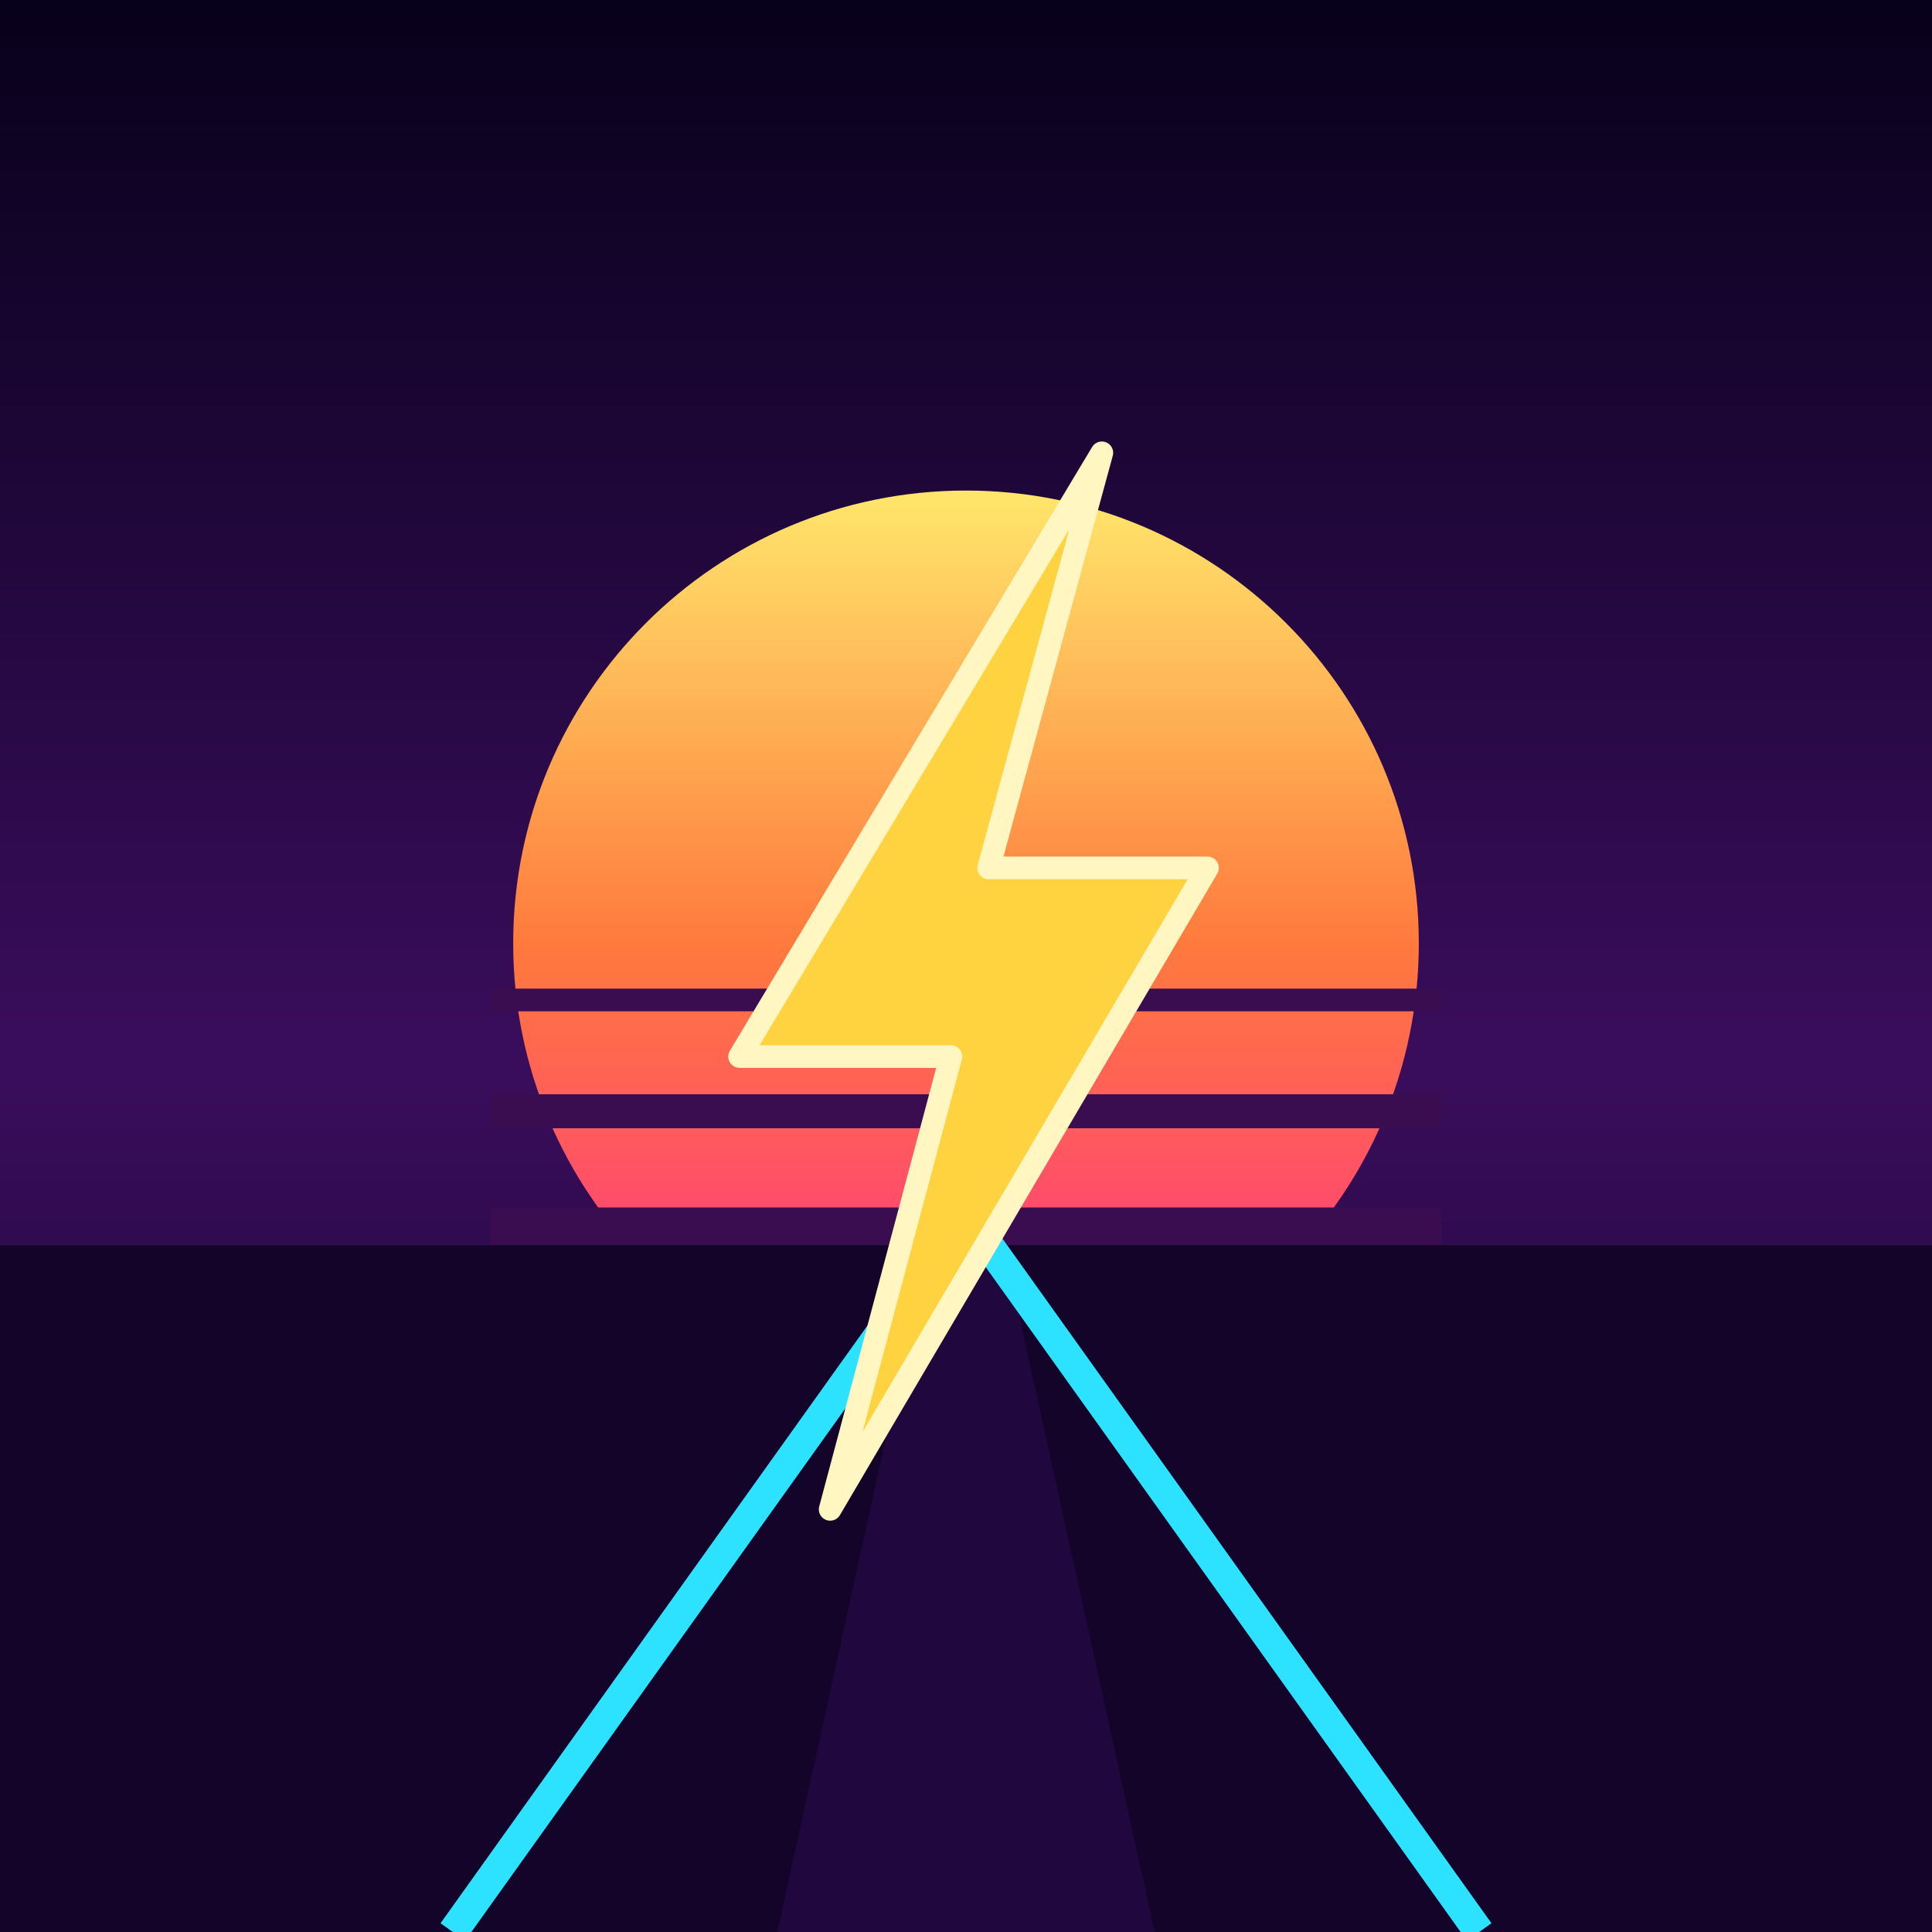
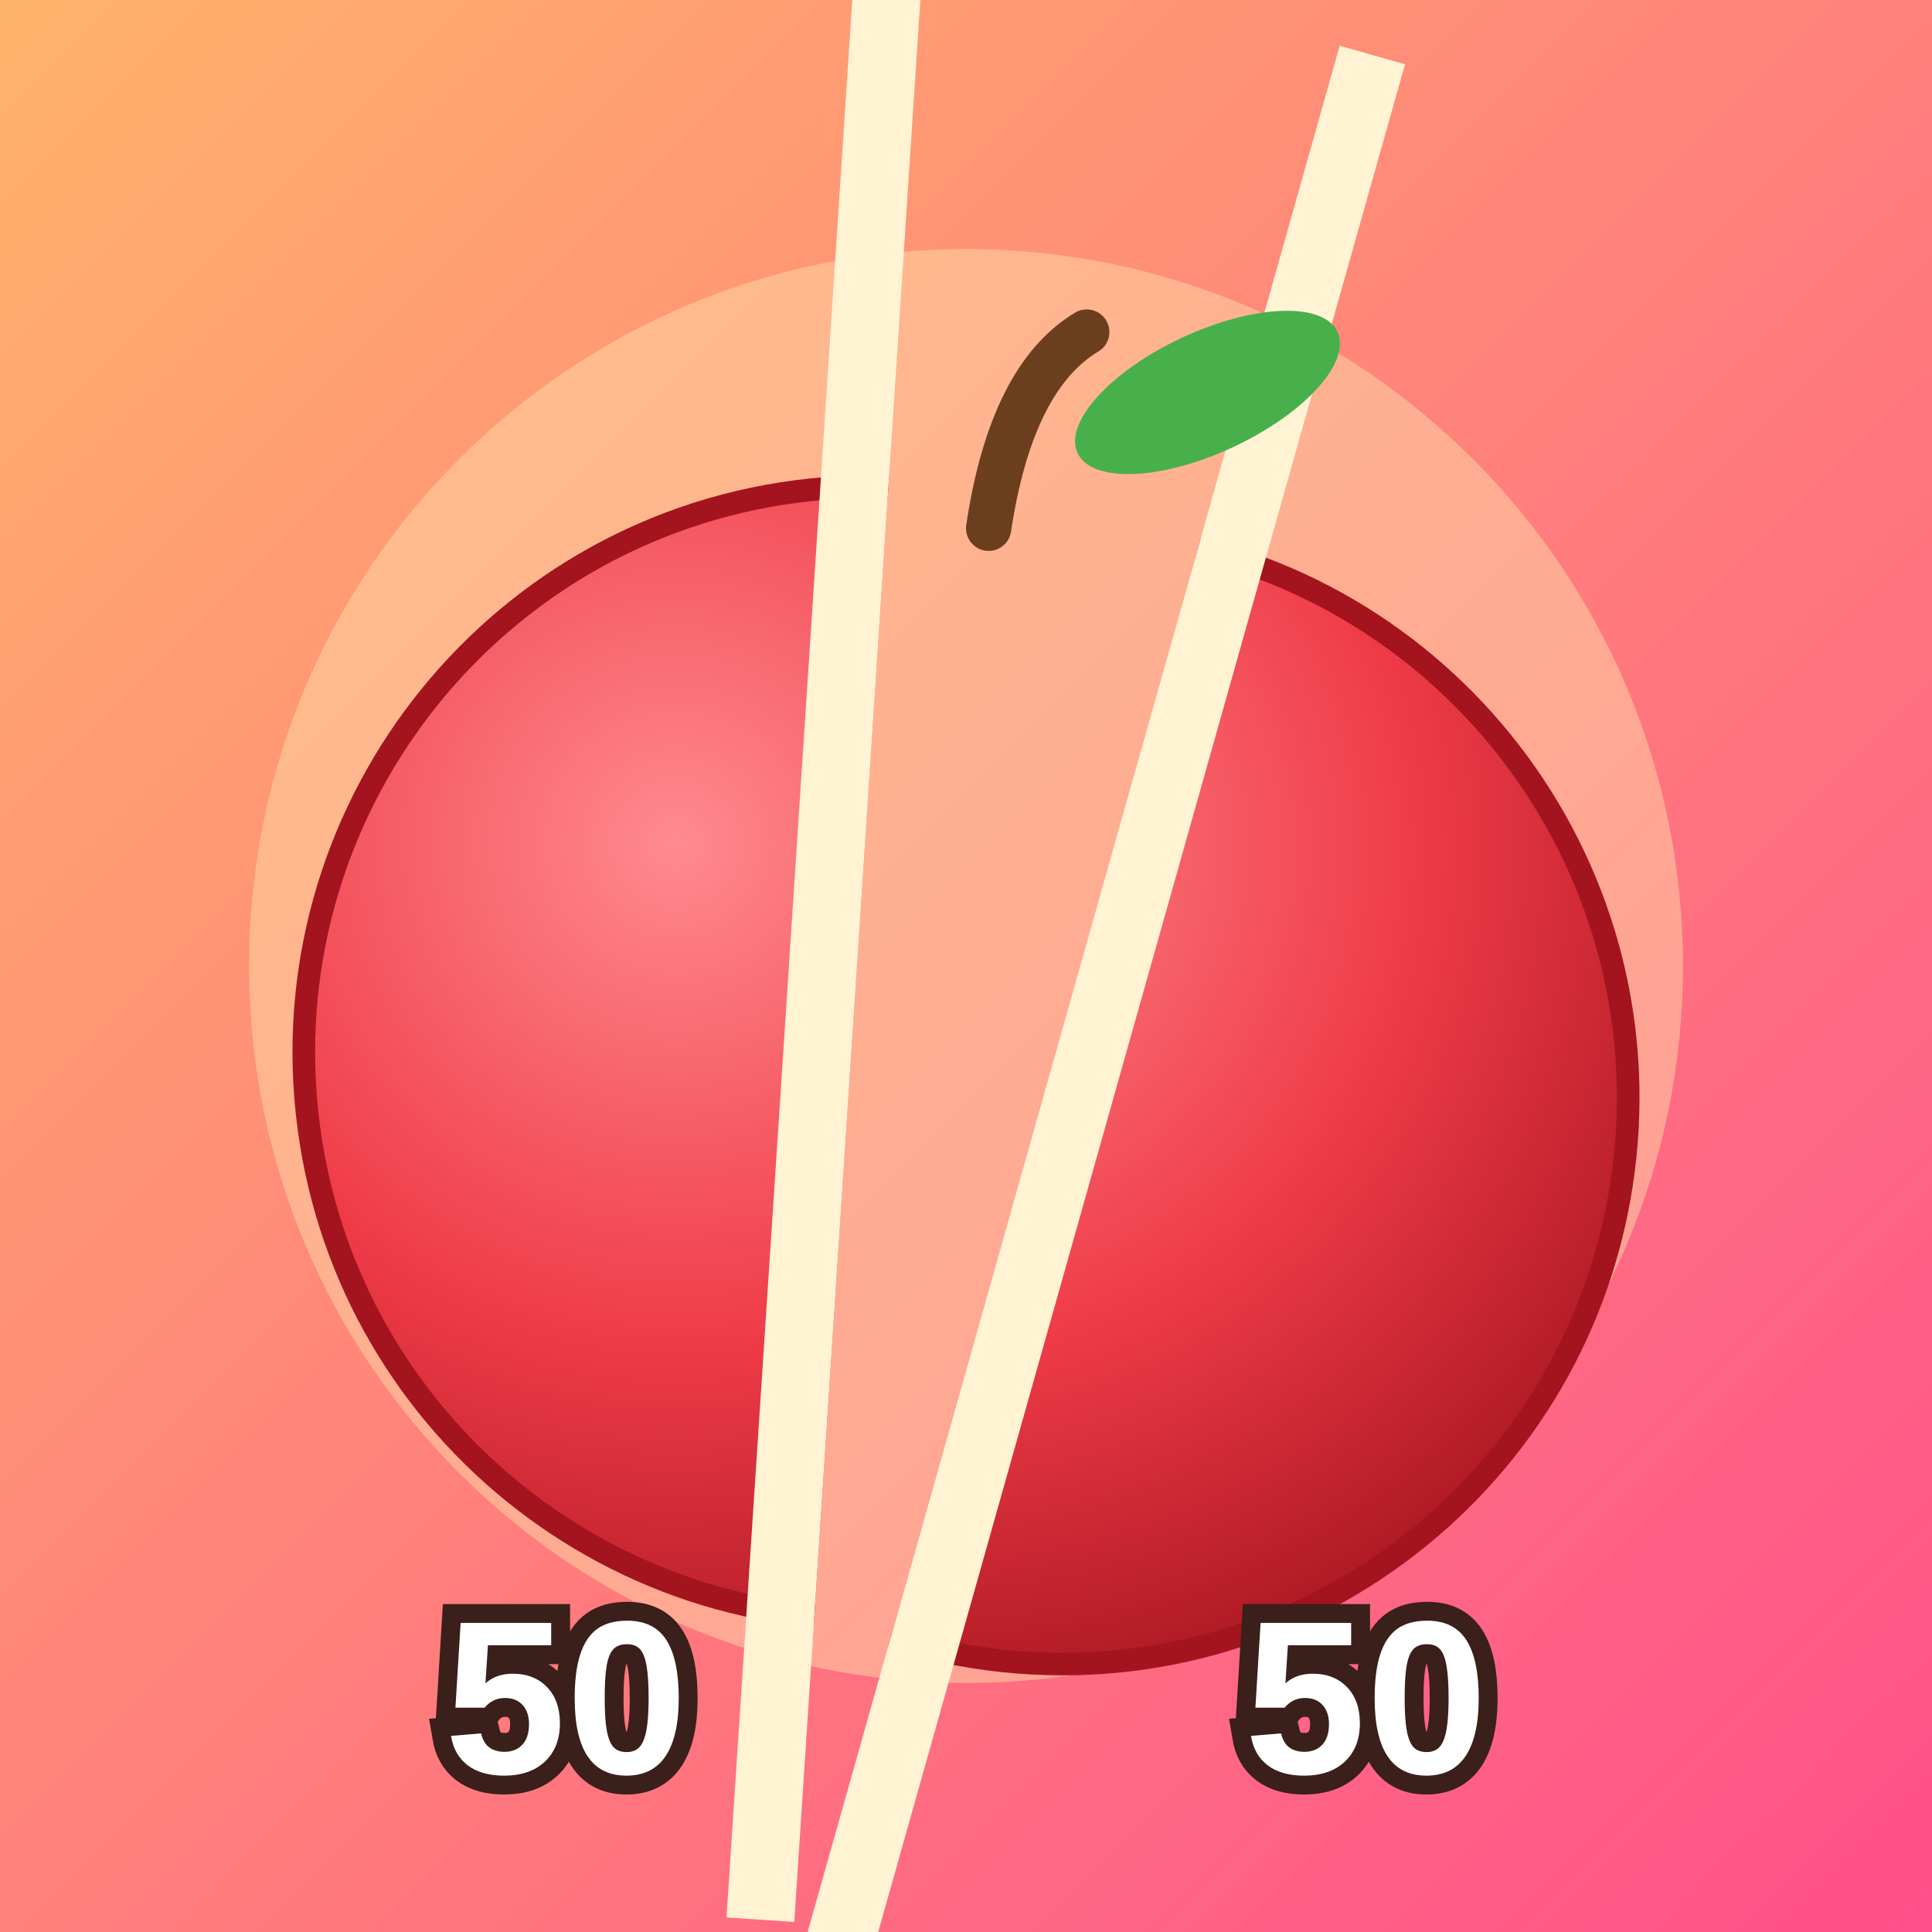
<svg xmlns="http://www.w3.org/2000/svg" viewBox="0 0 512 512">
  <defs>
-     <linearGradient id="bg" x1="0" y1="0" x2="0" y2="1">
-       <stop offset="0" stop-color="#07011a" />
-       <stop offset="0.55" stop-color="#3a0d5c" />
-       <stop offset="1" stop-color="#0b0221" />
+     <linearGradient id="bg" x1="0" y1="0" x2="1" y2="1">
+       <stop offset="0" stop-color="#ffb36b" />
+       <stop offset="1" stop-color="#ff4f8b" />
    </linearGradient>
-     <linearGradient id="sun" x1="0" y1="0" x2="0" y2="1">
-       <stop offset="0" stop-color="#ffe66b" />
-       <stop offset="0.5" stop-color="#ff7a3d" />
-       <stop offset="1" stop-color="#ff2d8a" />
-     </linearGradient>
+     <radialGradient id="ap" cx="0.35" cy="0.3" r="0.8">
+       <stop offset="0" stop-color="#ff8a90" />
+       <stop offset="0.55" stop-color="#ef3b47" />
+       <stop offset="1" stop-color="#a3141f" />
+     </radialGradient>
+     <clipPath id="L">
+       <polygon points="0,0 300,0 212,512 0,512" />
+     </clipPath>
+     <clipPath id="Rr">
+       <polygon points="300,0 512,0 512,512 212,512" />
+     </clipPath>
  </defs>
  <rect width="512" height="512" fill="url(#bg)" />
-   <circle cx="256" cy="250" r="120" fill="url(#sun)" />
-   <g fill="#3a0d50">
-     <rect x="130" y="262" width="252" height="6" />
-     <rect x="130" y="290" width="252" height="9" />
-     <rect x="130" y="320" width="252" height="12" />
+   <circle cx="256" cy="256" r="190" fill="#ffd9a8" opacity="0.5" />
+   <g transform="translate(-26,-6) rotate(-6 256 280)">
+     <g clip-path="url(#L)">
+       <circle cx="256" cy="285" r="150" fill="url(#ap)" stroke="#a3141f" stroke-width="6" />
+       <line x1="300" y1="0" x2="212" y2="512" stroke="#fff3d4" stroke-width="36" />
+     </g>
  </g>
-   <rect x="0" y="330" width="512" height="182" fill="#14042a" />
-   <path d="M206 512 L246 330 L266 330 L306 512 Z" fill="#20083f" />
-   <path d="M120 512 L250 330 M392 512 L262 330" stroke="#2de2ff" stroke-width="8" />
-   <path d="M292 120 L196 280 L252 280 L220 400 L320 230 L262 230 Z" fill="#ffd23f" stroke="#fff6c2" stroke-width="6" stroke-linejoin="round" />
+   <g transform="translate(26,6) rotate(6 256 280)">
+     <g clip-path="url(#Rr)">
+       <circle cx="256" cy="285" r="150" fill="url(#ap)" stroke="#a3141f" stroke-width="6" />
+       <line x1="300" y1="0" x2="212" y2="512" stroke="#fff3d4" stroke-width="36" />
+     </g>
+   </g>
+   <path d="M262 140 q6 -40 26 -52" stroke="#6b3f1d" stroke-width="12" fill="none" stroke-linecap="round" />
+   <ellipse cx="320" cy="104" rx="38" ry="16" transform="rotate(-25 320 104)" fill="#47b04b" />
+   <g font-family="Arial Black, Arial, sans-serif" font-weight="900" font-size="58" text-anchor="middle" fill="#fff" stroke="#3a1f1a" stroke-width="10" paint-order="stroke">
+     <text x="150" y="470">50</text>
+     <text x="362" y="470">50</text>
+   </g>
</svg>
